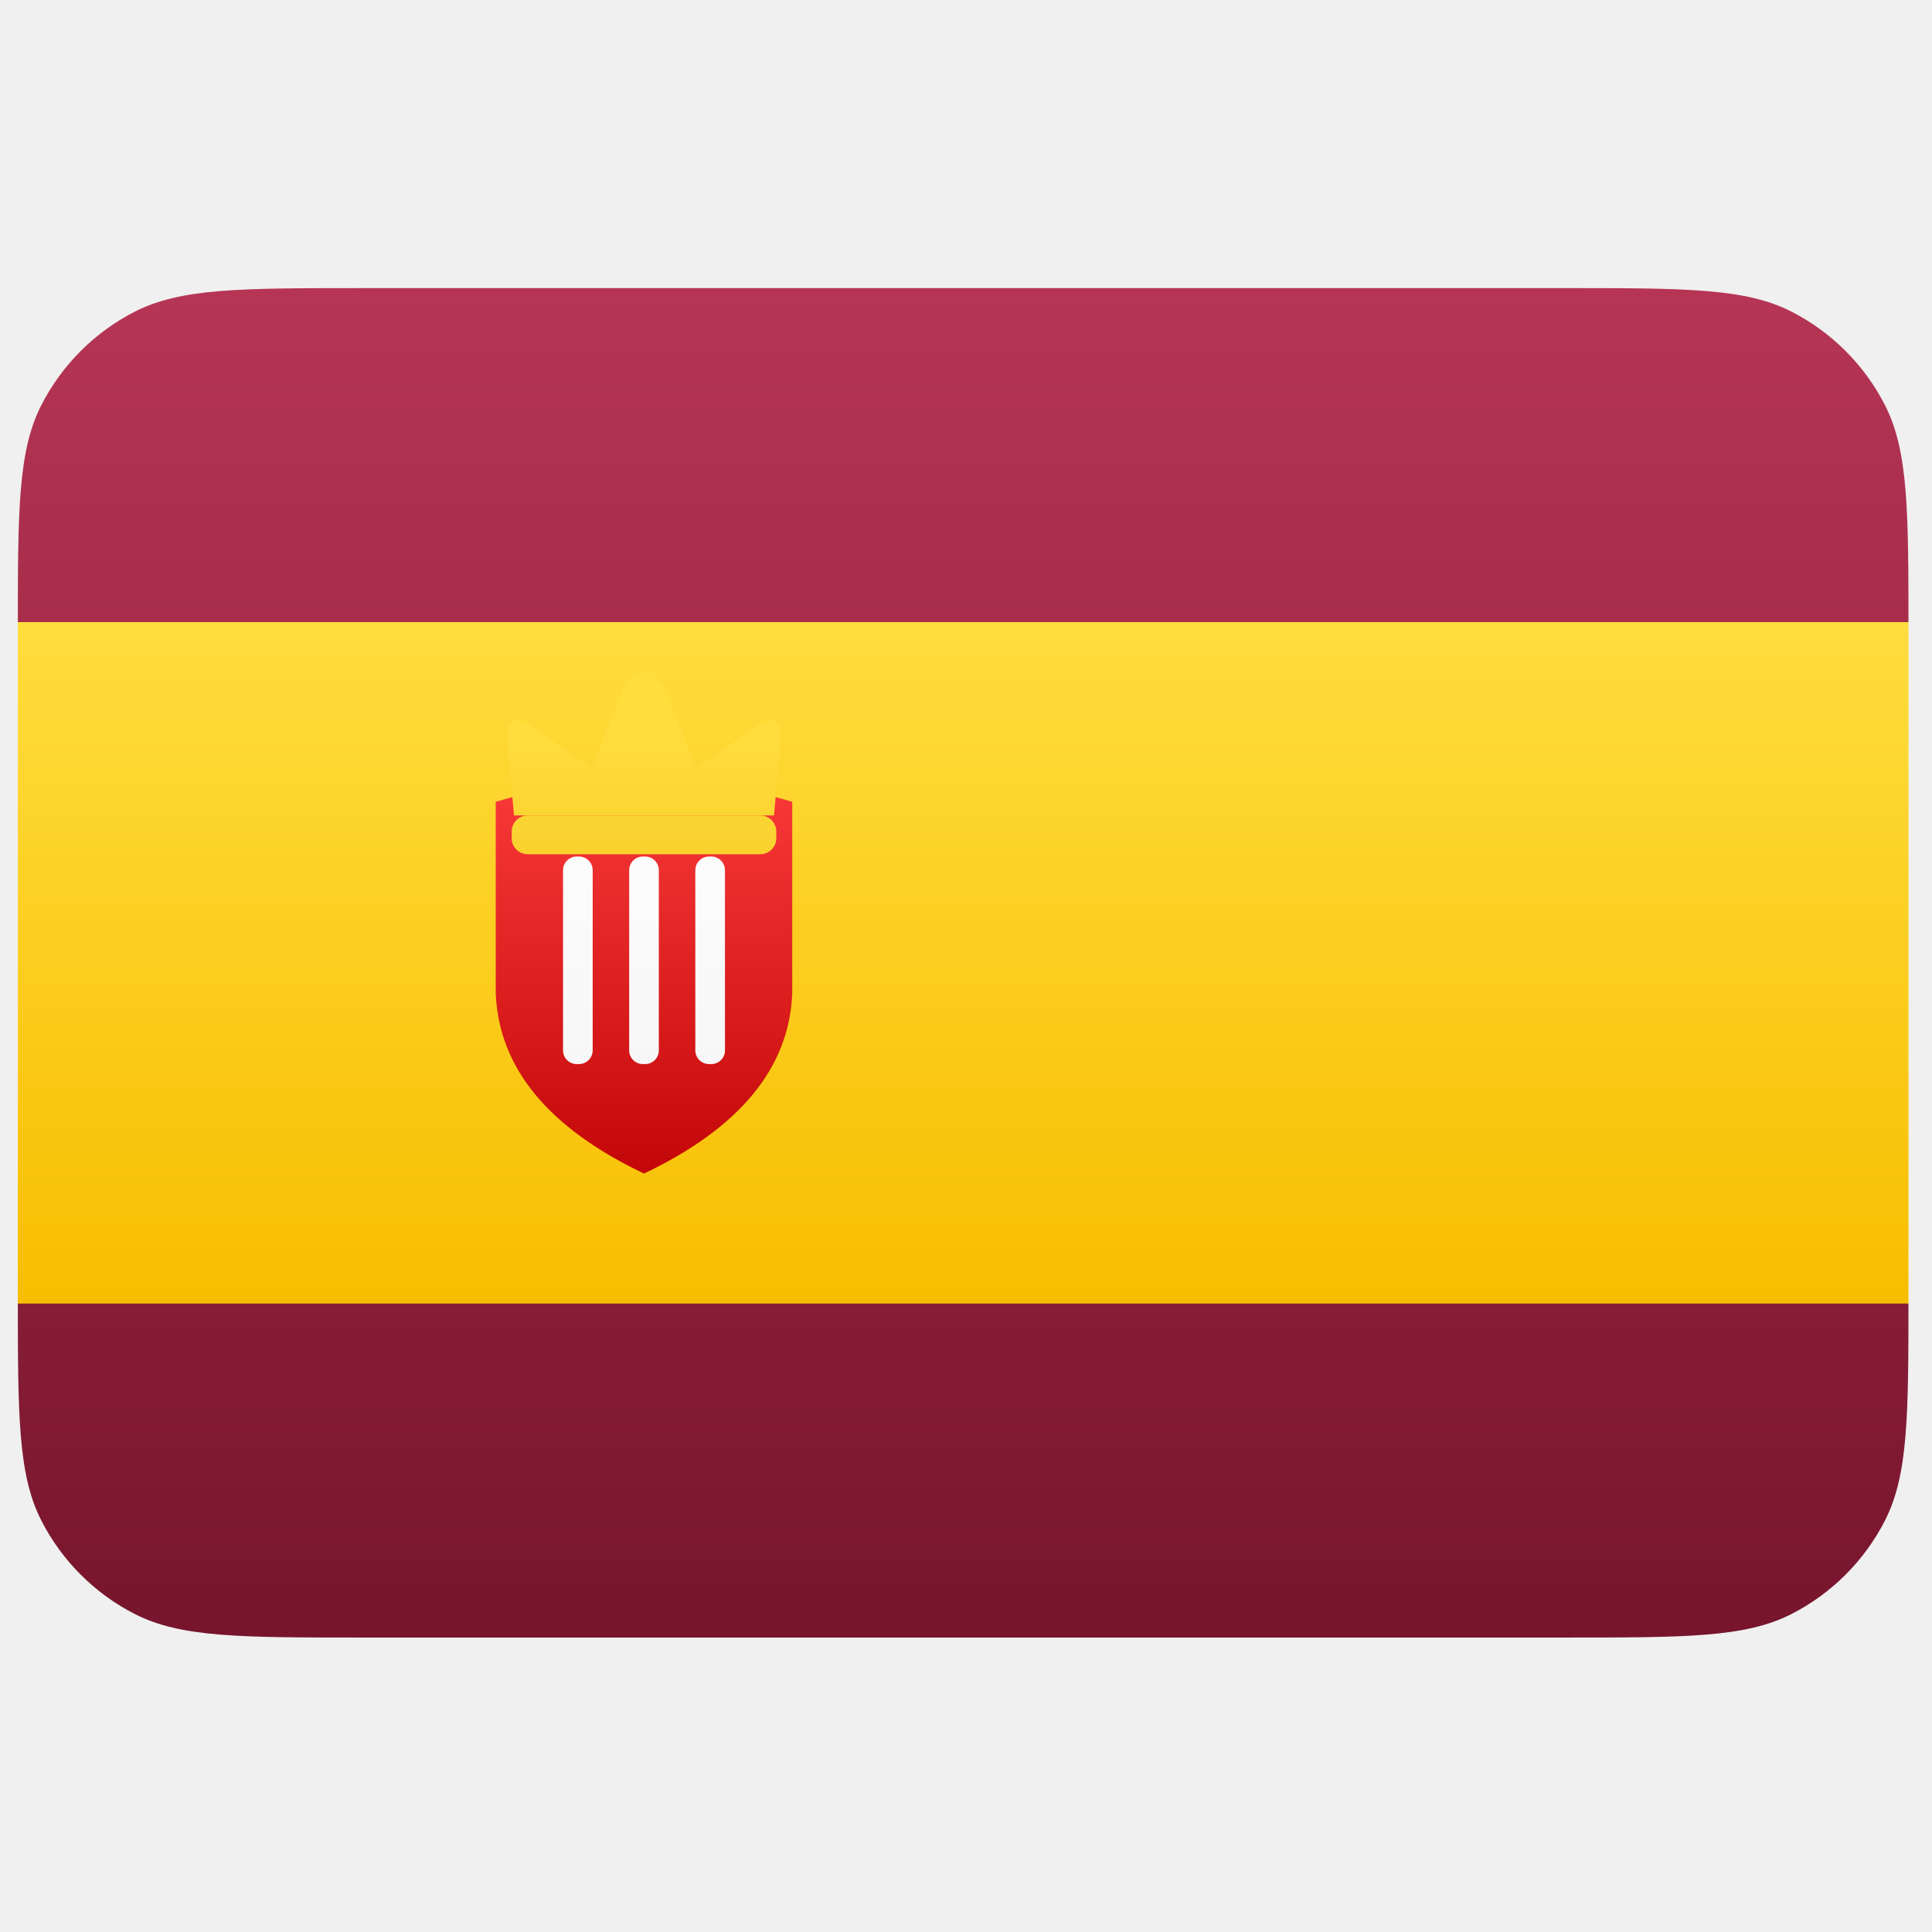
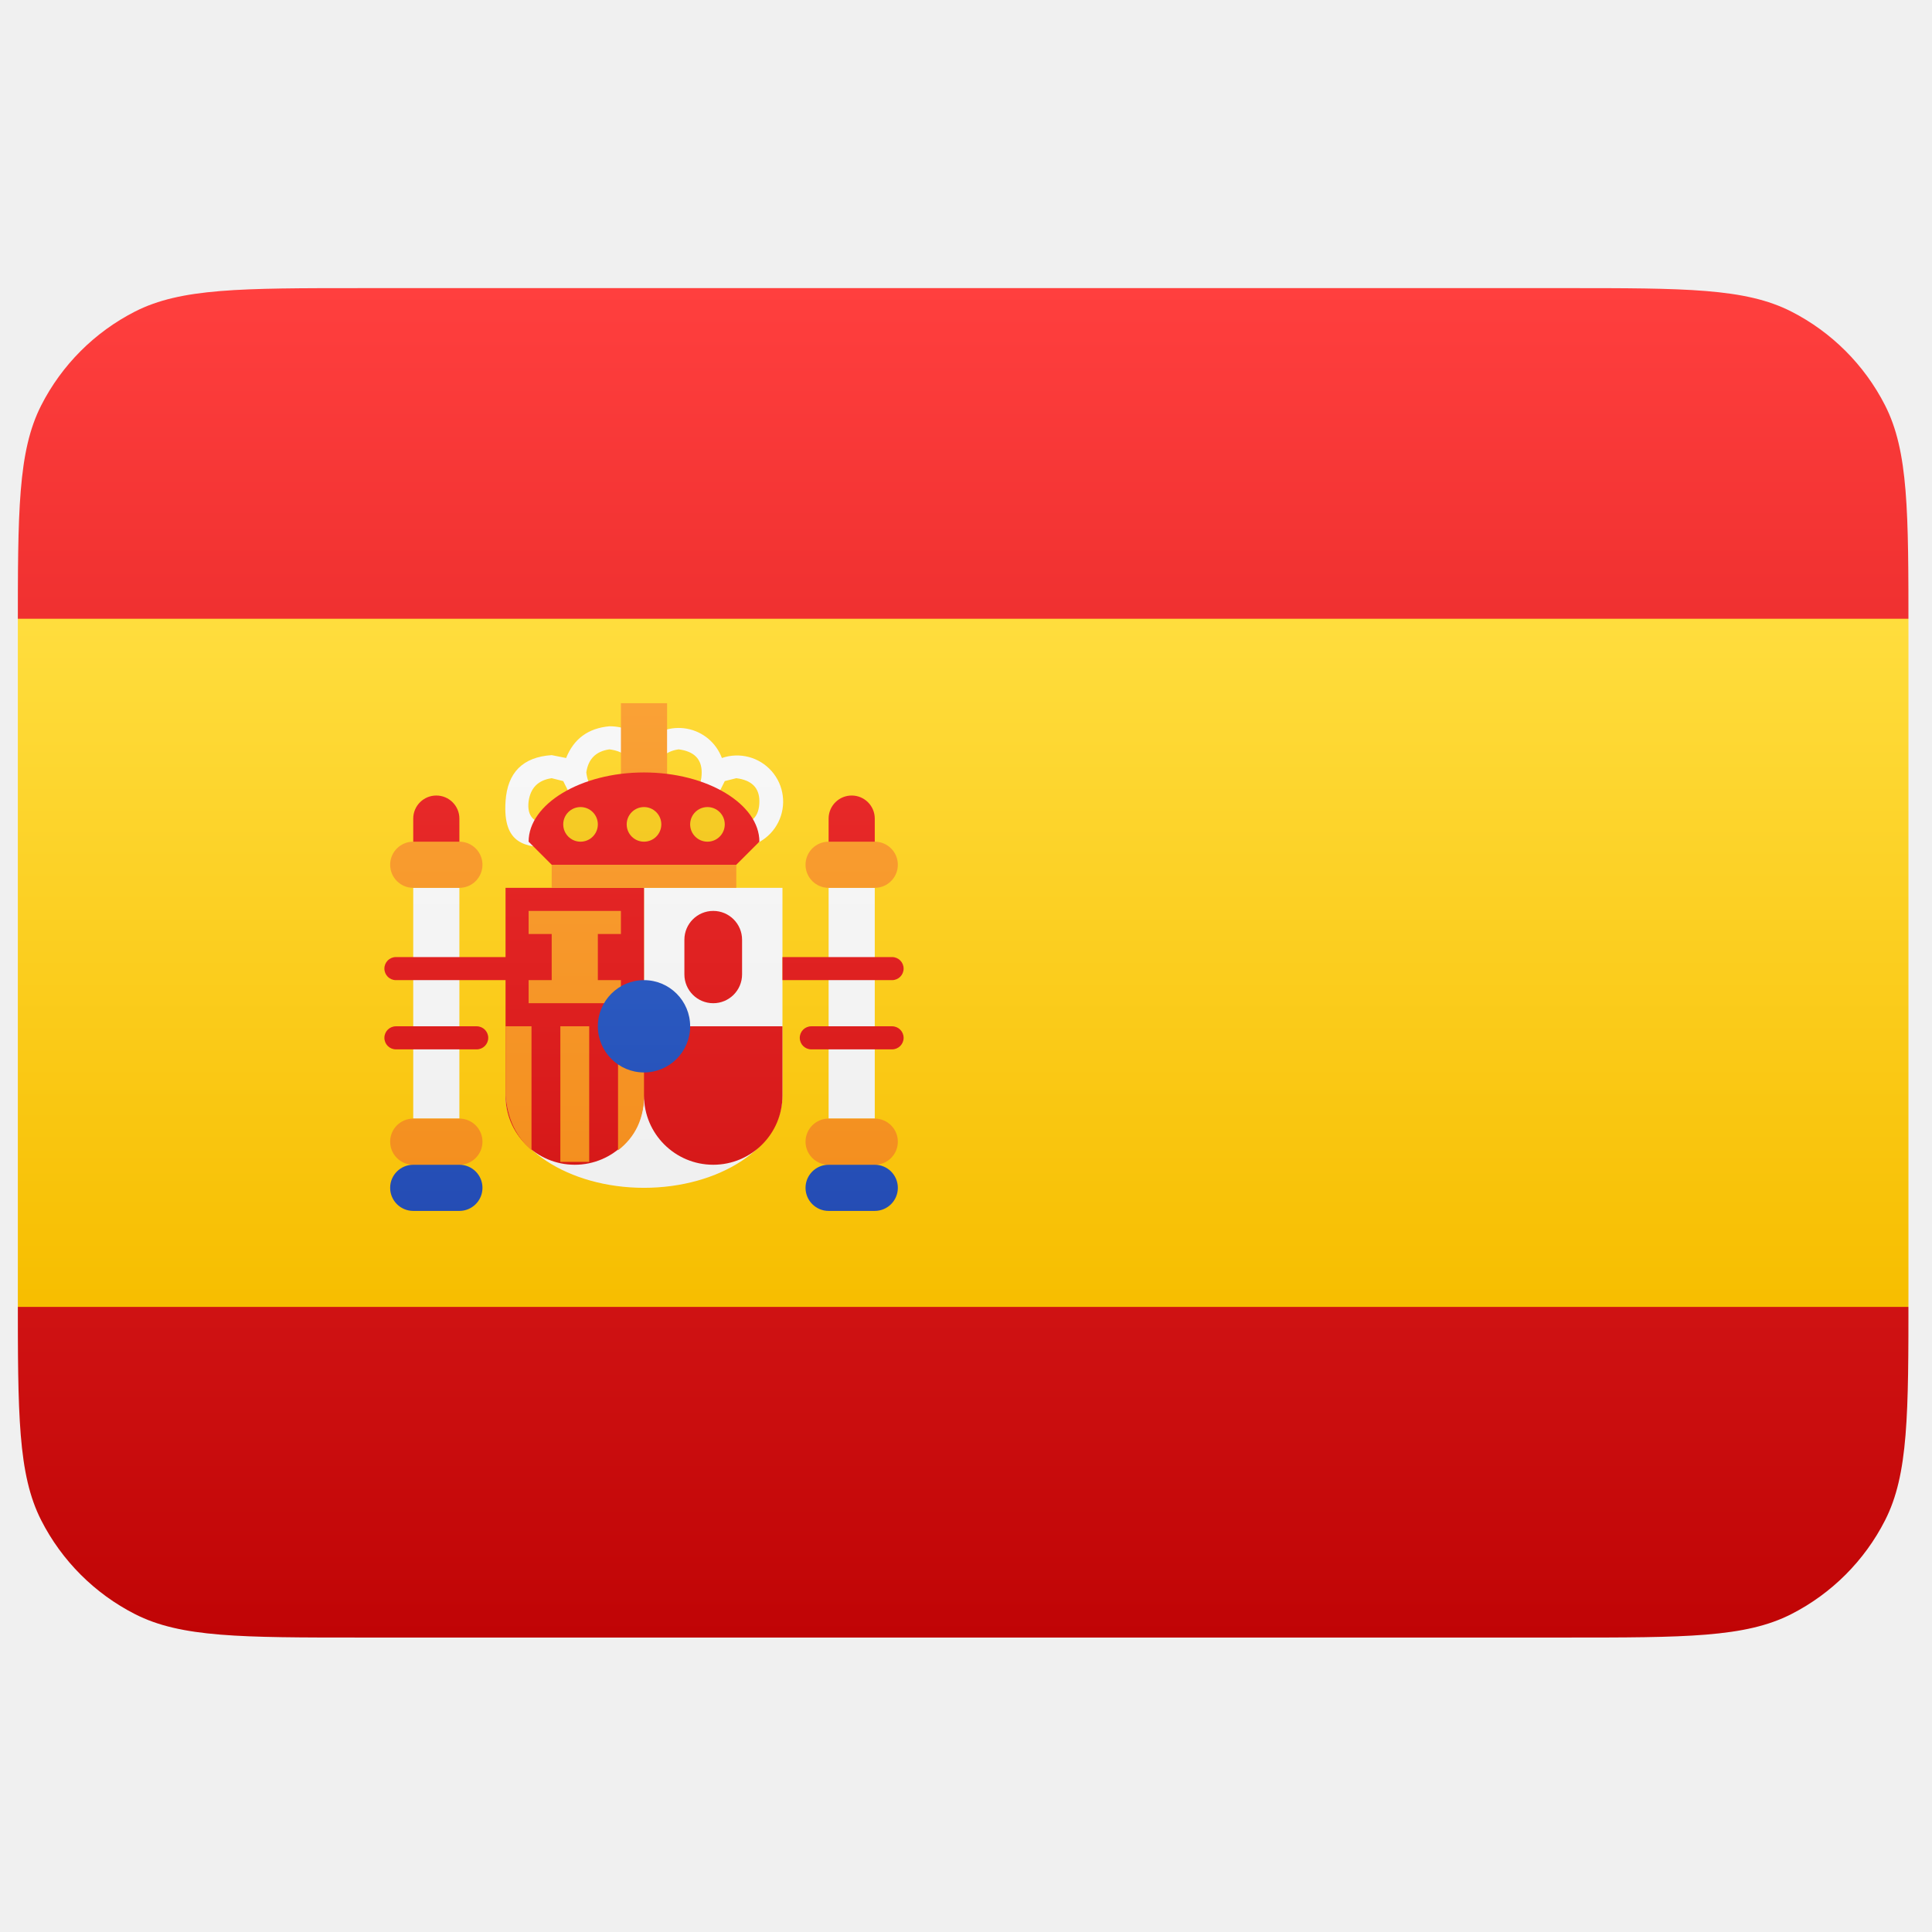
<svg xmlns="http://www.w3.org/2000/svg" viewBox="0 0 144 144" width="144" height="144">
  <defs>
    <mask id="es-board" maskUnits="userSpaceOnUse" maskContentUnits="userSpaceOnUse" x="0" y="0" width="144" height="144" mask-type="alpha">
      <path d="M 116.645 21.474 c 8.961 0 13.441 0 16.864 1.744 a 16 16 0 0 1 6.992 6.992 c 1.744 3.423 1.744 7.903 1.744 16.864 L 142.245 96.453 c 0 8.961 0 13.441 -1.744 16.864 a 16 16 0 0 1 -6.992 6.992 c -3.423 1.744 -7.903 1.744 -16.864 1.744 L 26.929 122.053 c -8.961 0 -13.441 0 -16.864 -1.744 a 16 16 0 0 1 -6.992 -6.992 c -1.744 -3.423 -1.744 -7.903 -1.744 -16.864 L 1.329 47.075 c 0 -8.961 0 -13.441 1.744 -16.864 a 16 16 0 0 1 6.992 -6.992 c 3.423 -1.744 7.903 -1.744 16.864 -1.744 Z" fill="#FFFFFF" />
    </mask>
-     <linearGradient id="es-white" x1="72" y1="21.474" x2="72" y2="122.053" gradientUnits="userSpaceOnUse">
-       <stop stop-color="#F5F5F5" />
-       <stop offset="1" stop-color="#E6E6E6" />
-     </linearGradient>
-     <linearGradient id="es-wine" x1="72" y1="21.474" x2="72" y2="122.053" gradientUnits="userSpaceOnUse">
-       <stop stop-color="#B63555" />
-       <stop offset="1" stop-color="#77152C" />
+     <linearGradient id="es-red" x1="72" y1="21.474" x2="72" y2="122.053" gradientUnits="userSpaceOnUse">
+       <stop stop-color="#FF3F3E" />
+       <stop offset="1" stop-color="#C00405" />
    </linearGradient>
    <linearGradient id="es-yellow" x1="72" y1="46.619" x2="72" y2="96.908" gradientUnits="userSpaceOnUse">
      <stop stop-color="#FFDD3D" />
      <stop offset="1" stop-color="#F7BE00" />
    </linearGradient>
-     <linearGradient id="es-red" x1="72" y1="58.227" x2="72" y2="89.553" gradientUnits="userSpaceOnUse">
+     <linearGradient id="es-emblem-bright_white" x1="72" y1="21.474" x2="72" y2="122.053" gradientUnits="userSpaceOnUse">
+       <stop stop-color="#FFFFFF" />
+       <stop offset="1" stop-color="#E8E8E8" />
+     </linearGradient>
+     <linearGradient id="es-emblem-orange" x1="72" y1="21.474" x2="72" y2="122.053" gradientUnits="userSpaceOnUse">
+       <stop stop-color="#FFB14A" />
+       <stop offset="1" stop-color="#EE7D08" />
+     </linearGradient>
+     <linearGradient id="es-emblem-red" x1="72" y1="21.474" x2="72" y2="122.053" gradientUnits="userSpaceOnUse">
      <stop stop-color="#FF3F3E" />
      <stop offset="1" stop-color="#C00405" />
    </linearGradient>
-     <linearGradient id="es-teal" x1="72" y1="64.261" x2="72" y2="90.412" gradientUnits="userSpaceOnUse">
-       <stop stop-color="#21B797" />
-       <stop offset="1" stop-color="#006D55" />
+     <linearGradient id="es-emblem-gold" x1="72" y1="21.474" x2="72" y2="122.053" gradientUnits="userSpaceOnUse">
+       <stop stop-color="#FFDD3D" />
+       <stop offset="1" stop-color="#E5AF00" />
    </linearGradient>
-     <linearGradient id="es-blue" x1="72" y1="54.288" x2="72" y2="90.413" gradientUnits="userSpaceOnUse">
+     <linearGradient id="es-emblem-blue" x1="72" y1="21.474" x2="72" y2="122.053" gradientUnits="userSpaceOnUse">
      <stop stop-color="#3B7FE4" />
      <stop offset="1" stop-color="#1A359E" />
    </linearGradient>
-     <linearGradient id="es-purple" x1="72" y1="68.306" x2="72" y2="76.625" gradientUnits="userSpaceOnUse">
-       <stop stop-color="#A667D5" />
-       <stop offset="1" stop-color="#63349B" />
-     </linearGradient>
-     <linearGradient id="es-black" x1="72" y1="21.474" x2="72" y2="122.053" gradientUnits="userSpaceOnUse">
-       <stop stop-color="#3D3838" />
-       <stop offset="1" stop-color="#181616" />
-     </linearGradient>
-     <linearGradient id="es-orange" x1="72" y1="87.395" x2="72" y2="89.407" gradientUnits="userSpaceOnUse">
-       <stop stop-color="#FFB14A" />
-       <stop offset="1" stop-color="#EE7D08" />
-     </linearGradient>
-     <linearGradient id="es-simple-red" x1="72" y1="55" x2="72" y2="89" gradientUnits="userSpaceOnUse">
-       <stop stop-color="#FF3F3E" />
-       <stop offset="1" stop-color="#C00405" />
-     </linearGradient>
-     <linearGradient id="es-simple-white" x1="72" y1="55" x2="72" y2="89" gradientUnits="userSpaceOnUse">
-       <stop stop-color="#FFFFFF" />
-       <stop offset="1" stop-color="#F4F4F4" />
-     </linearGradient>
-     <linearGradient id="es-simple-gold" x1="72" y1="55" x2="72" y2="89" gradientUnits="userSpaceOnUse">
-       <stop stop-color="#FFDD3D" />
-       <stop offset="1" stop-color="#E5AF00" />
-     </linearGradient>
  </defs>
  <g mask="url(#es-board)">
-     <path d="M1.329 21.474h140.916v100.578h-140.916Z" fill="url(#es-white)" stroke="url(#es-white)" stroke-width=".5" stroke-linejoin="round" />
-     <path d="M 1.329,21.474 l 140.916,0 l 0,100.578 L 1.329,122.053 z" fill="url(#es-wine)" stroke="url(#es-wine)" stroke-width=".5" stroke-linejoin="round" />
-     <path d="M 1.329,46.619 l 140.916,0 l 0,50.289 L 1.329,96.908 z" fill="url(#es-yellow)" stroke="url(#es-yellow)" stroke-width=".5" stroke-linejoin="round" />
-     <path d="M 36.95,59.76 Q 48,56.53 59.05,59.76 L 59.05,74.04 Q 58.71,82.37 48,87.47 Q 37.29,82.37 36.95,74.04 Z" fill="url(#es-simple-red)" />
-     <path d="M 42.985,63.84 l 0.17,0 a 1.02,1.02 0 0,1 1.02,1.02 l 0,13.43 a 1.02,1.02 0 0,1 -1.02,1.02 l -0.17,0 a 1.02,1.02 0 0,1 -1.02,-1.02 l 0,-13.43 a 1.02,1.02 0 0,1 1.02,-1.02 Z" fill="url(#es-simple-white)" />
-     <path d="M 47.915,63.84 l 0.17,0 a 1.02,1.02 0 0,1 1.02,1.02 l 0,13.43 a 1.02,1.02 0 0,1 -1.02,1.02 l -0.17,0 a 1.02,1.02 0 0,1 -1.02,-1.02 l 0,-13.43 a 1.02,1.02 0 0,1 1.02,-1.02 Z" fill="url(#es-simple-white)" />
-     <path d="M 52.845,63.84 l 0.17,0 a 1.02,1.02 0 0,1 1.02,1.02 l 0,13.43 a 1.02,1.02 0 0,1 -1.02,1.02 l -0.17,0 a 1.02,1.02 0 0,1 -1.02,-1.02 l 0,-13.43 a 1.02,1.02 0 0,1 1.02,-1.02 Z" fill="url(#es-simple-white)" />
-     <path d="M 38.31,60.78 L 37.8,55 Q 37.8,52.79 39.84,54.32 L 44.09,57.21 L 46.47,51.26 Q 48,48.88 49.53,51.26 L 51.91,57.21 L 56.16,54.32 Q 58.2,52.79 58.2,55 L 57.69,60.78 Z" fill="url(#es-simple-gold)" />
-     <path d="M 39.33,60.78 l 17.34,0 a 1.19,1.19 0 0,1 1.19,1.19 l 0,0.51 a 1.19,1.19 0 0,1 -1.19,1.19 l -17.34,0 a 1.19,1.19 0 0,1 -1.19,-1.19 l 0,-0.51 a 1.19,1.19 0 0,1 1.19,-1.19 Z" fill="url(#es-simple-gold)" />
+     <path d="M 1.329 21.474 h 140.916 v 100.578 h -140.916 Z" fill="url(#es-red)" stroke="url(#es-red)" stroke_width="0.5" stroke-linejoin="round" />
+     <path d="M 1.329 46.619 h 140.916 v 50.289 h -140.916 Z" fill="url(#es-yellow)" stroke="url(#es-yellow)" stroke_width="0.5" stroke-linejoin="round" />
+     <path d="M 45.42,54.133 q -2.365,0.215 -3.225,2.365 l -1.075,-0.215 q -3.225,0.215 -3.44,3.44 c -0.215,3.225 1.505,3.44 3.44,3.44 q 2.365,0 3.225,-2.365 a 3.44,3.44 0 0,0 3.655,-0.86 a 3.44,3.44 0 0,0 3.655,0.86 a 3.44,3.44 0 1,0 2.15,-4.3 a 3.44,3.44 0 0,0 -5.805,-1.075 q -0.86,-1.29 -2.58,-1.29 m 0,1.72 q 1.72,0.215 1.72,1.72 q 0,1.72 -1.72,1.72 q -1.505,0 -1.72,-1.72 q 0.215,-1.505 1.72,-1.72 m 5.16,0 q 1.72,0.215 1.72,1.72 q 0,1.72 -1.72,1.72 q -1.505,0 -1.72,-1.72 q 0.215,-1.505 1.72,-1.72 m -9.46,2.15 l 0.86,0.215 l 0.86,1.72 q -0.215,1.505 -1.72,1.505 q -1.935,0 -1.72,-1.72 q 0.215,-1.505 1.72,-1.72 m 13.76,0 q 1.72,0.215 1.72,1.72 q 0,1.72 -1.72,1.72 q -1.505,0 -1.72,-1.505 l 0.86,-1.72 z m -24.08,8.17 l 0,17.2 l 3.44,0 l 0,-17.2 z m 17.2,0 l 0,8.6 c -5.59,0 -10.32,3.01 -10.32,6.88 s 4.73,6.88 10.32,6.88 s 10.32,-3.01 10.32,-6.88 l 0,-15.48 z m 13.76,0 l 0,17.2 l 3.44,0 l 0,-17.2 z" fill="url(#es-emblem-bright_white)" />
+     <path d="M 46.28,52.414 l 3.44,0 l 0,6.88 l -3.44,0 z" fill="url(#es-emblem-orange)" />
+     <path d="M 48,57.574 c -4.73,0 -8.6,2.365 -8.6,5.16 l 1.72,1.72 l 13.76,0 l 1.72,-1.72 c 0,-2.795 -3.87,-5.16 -8.6,-5.16 m -15.48,1.72 a 1.72,1.72 0 0,0 -1.72,1.72 l 0,1.72 a 1.72,1.72 0 0,0 3.44,0 l 0,-1.72 a 1.72,1.72 0 0,0 -1.72,-1.72 m 30.96,0 a 1.72,1.72 0 0,0 -1.72,1.72 l 0,1.72 a 1.72,1.72 0 0,0 3.44,0 l 0,-1.72 a 1.72,1.72 0 0,0 -1.72,-1.72 m -25.8,6.88 l 0,5.16 l -8.17,0 a 0.86,0.86 0 0,0 -0.86,0.86 a 0.86,0.86 0 0,0 0.86,0.86 l 8.17,0 l 0,8.6 a 5.16,5.16 0 0,0 5.16,5.16 a 5.16,5.16 0 0,0 5.16,-5.16 a 5.16,5.16 0 0,0 5.16,5.16 a 5.16,5.16 0 0,0 5.16,-5.16 l 0,-5.16 l -10.32,0 l 0,-10.32 z m 15.48,1.72 a 2.15,2.15 0 0,0 -2.15,2.15 l 0,2.58 a 2.15,2.15 0 0,0 4.3,0 l 0,-2.58 a 2.15,2.15 0 0,0 -2.15,-2.15 m 5.16,3.44 l 0,1.72 l 8.17,0 a 0.86,0.86 0 0,0 0.86,-0.86 a 0.86,0.86 0 0,0 -0.86,-0.86 z m -28.81,5.16 a 0.86,0.86 0 0,0 -0.86,0.86 a 0.86,0.86 0 0,0 0.86,0.86 l 6.02,0 a 0.86,0.86 0 0,0 0.86,-0.86 a 0.86,0.86 0 0,0 -0.86,-0.86 z m 30.96,0 a 0.86,0.86 0 0,0 -0.86,0.86 a 0.86,0.86 0 0,0 0.86,0.86 l 6.02,0 a 0.86,0.86 0 0,0 0.86,-0.86 a 0.86,0.86 0 0,0 -0.86,-0.86 z" fill="url(#es-emblem-red)" />
+     <path d="M 43.27,60.154 a 1.29,1.29 0 0,0 -1.29,1.29 a 1.29,1.29 0 0,0 1.29,1.29 a 1.29,1.29 0 0,0 1.29,-1.29 a 1.29,1.29 0 0,0 -1.29,-1.29 m 4.73,0 a 1.29,1.29 0 0,0 -1.29,1.29 a 1.29,1.29 0 0,0 1.29,1.29 a 1.29,1.29 0 0,0 1.29,-1.29 a 1.29,1.29 0 0,0 -1.29,-1.29 m 4.73,0 a 1.29,1.29 0 0,0 -1.29,1.29 a 1.29,1.29 0 0,0 1.29,1.29 a 1.29,1.29 0 0,0 1.29,-1.29 a 1.29,1.29 0 0,0 -1.29,-1.29" fill="url(#es-emblem-gold)" />
+     <path d="M 30.8,62.734 a 1.72,1.72 0 0,0 0,3.44 l 3.44,0 a 1.72,1.72 0 0,0 0,-3.44 z m 30.96,0 a 1.72,1.72 0 0,0 0,3.44 l 3.44,0 a 1.72,1.72 0 0,0 0,-3.44 z m -20.64,1.72 l 0,1.72 l 13.76,0 l 0,-1.72 z m -1.72,3.44 l 0,1.72 l 1.72,0 l 0,3.44 l -1.72,0 l 0,1.72 l 6.88,0 l 0,-1.72 l -1.72,0 l 0,-3.44 l 1.72,0 l 0,-1.72 z m -1.72,8.6 l 0,5.16 q 0.215,2.58 1.935,4.085 l 0,-9.245 z m 4.085,0 l 0,10.105 l 2.15,0 l 0,-10.105 z m 4.3,0 l 0,9.245 q 1.935,-1.505 1.935,-4.085 l 0,-5.16 z m -15.265,6.88 a 1.72,1.72 0 0,0 0,3.44 l 3.44,0 a 1.72,1.72 0 0,0 0,-3.44 z m 30.96,0 a 1.72,1.72 0 0,0 0,3.44 l 3.44,0 a 1.72,1.72 0 0,0 0,-3.44 z" fill="url(#es-emblem-orange)" />
+     <path d="M 48,73.054 a 3.44,3.44 0 0,0 -3.44,3.44 a 3.44,3.44 0 0,0 3.44,3.44 a 3.44,3.44 0 0,0 3.44,-3.44 a 3.44,3.44 0 0,0 -3.44,-3.44 m -17.2,13.76 a 1.72,1.72 0 0,0 0,3.44 l 3.44,0 a 1.72,1.72 0 0,0 0,-3.44 z m 30.96,0 a 1.72,1.72 0 0,0 0,3.44 l 3.44,0 a 1.72,1.72 0 0,0 0,-3.44 z" fill="url(#es-emblem-blue)" />
  </g>
</svg>
